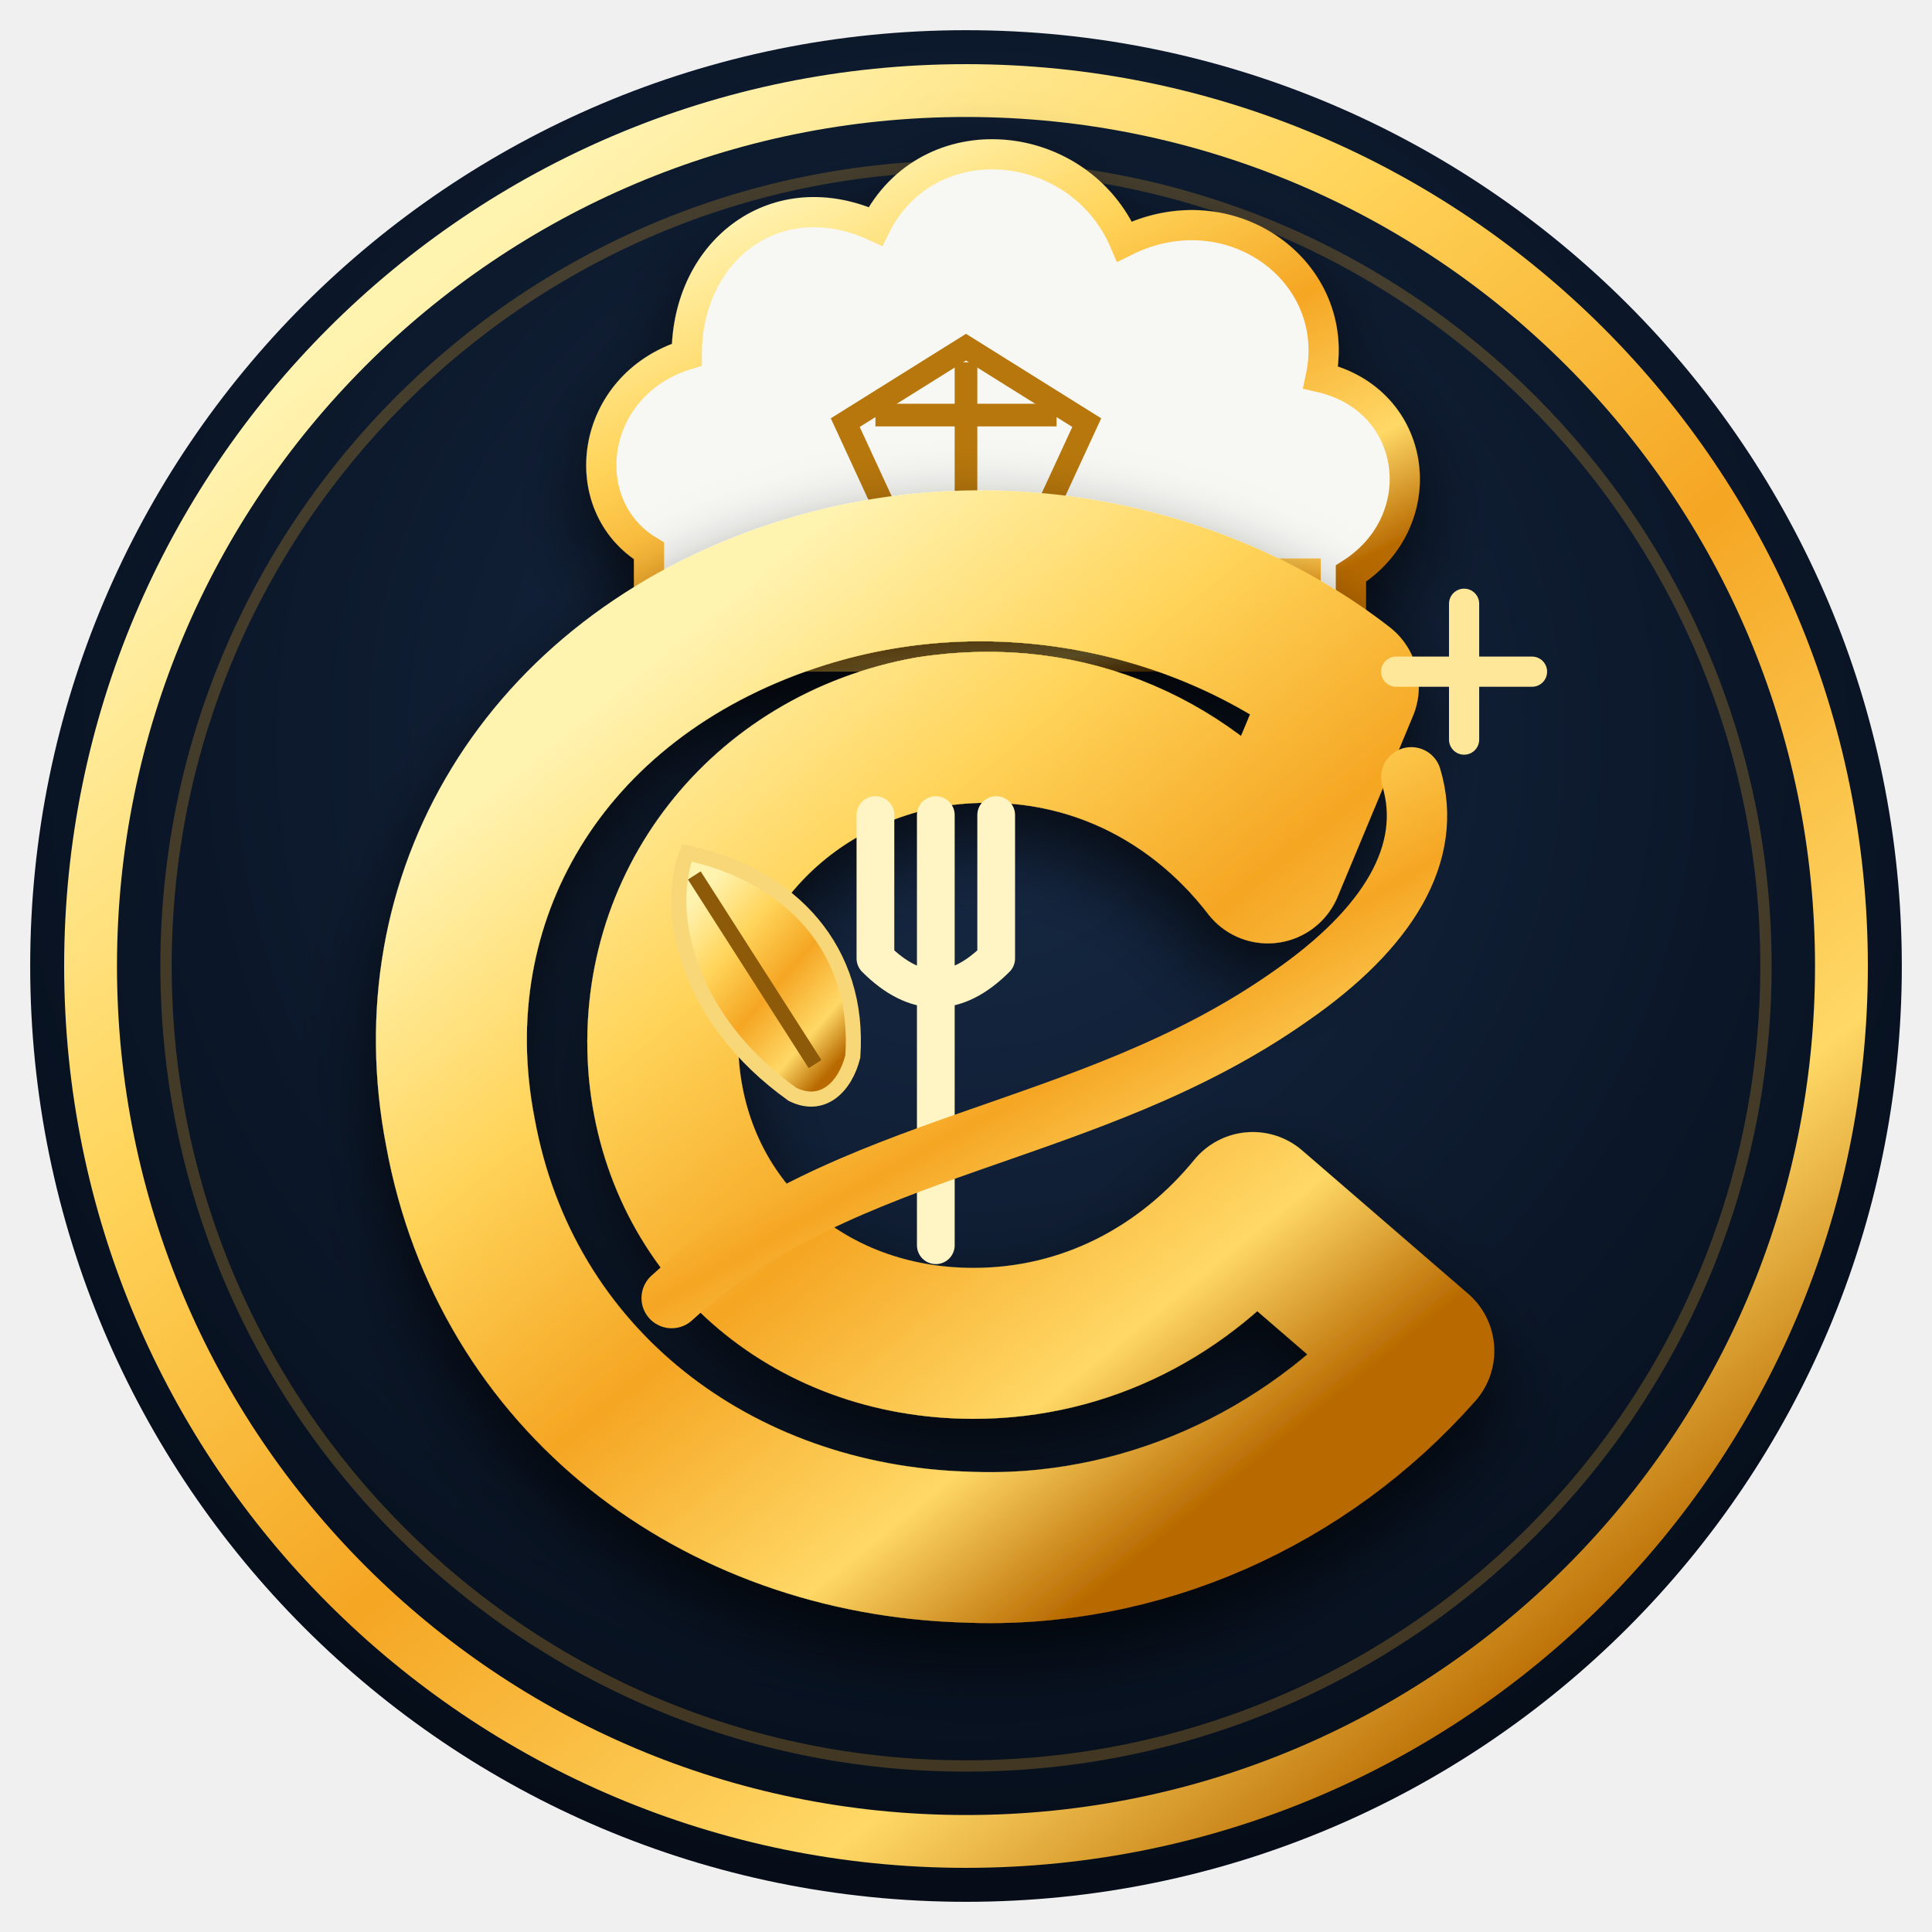
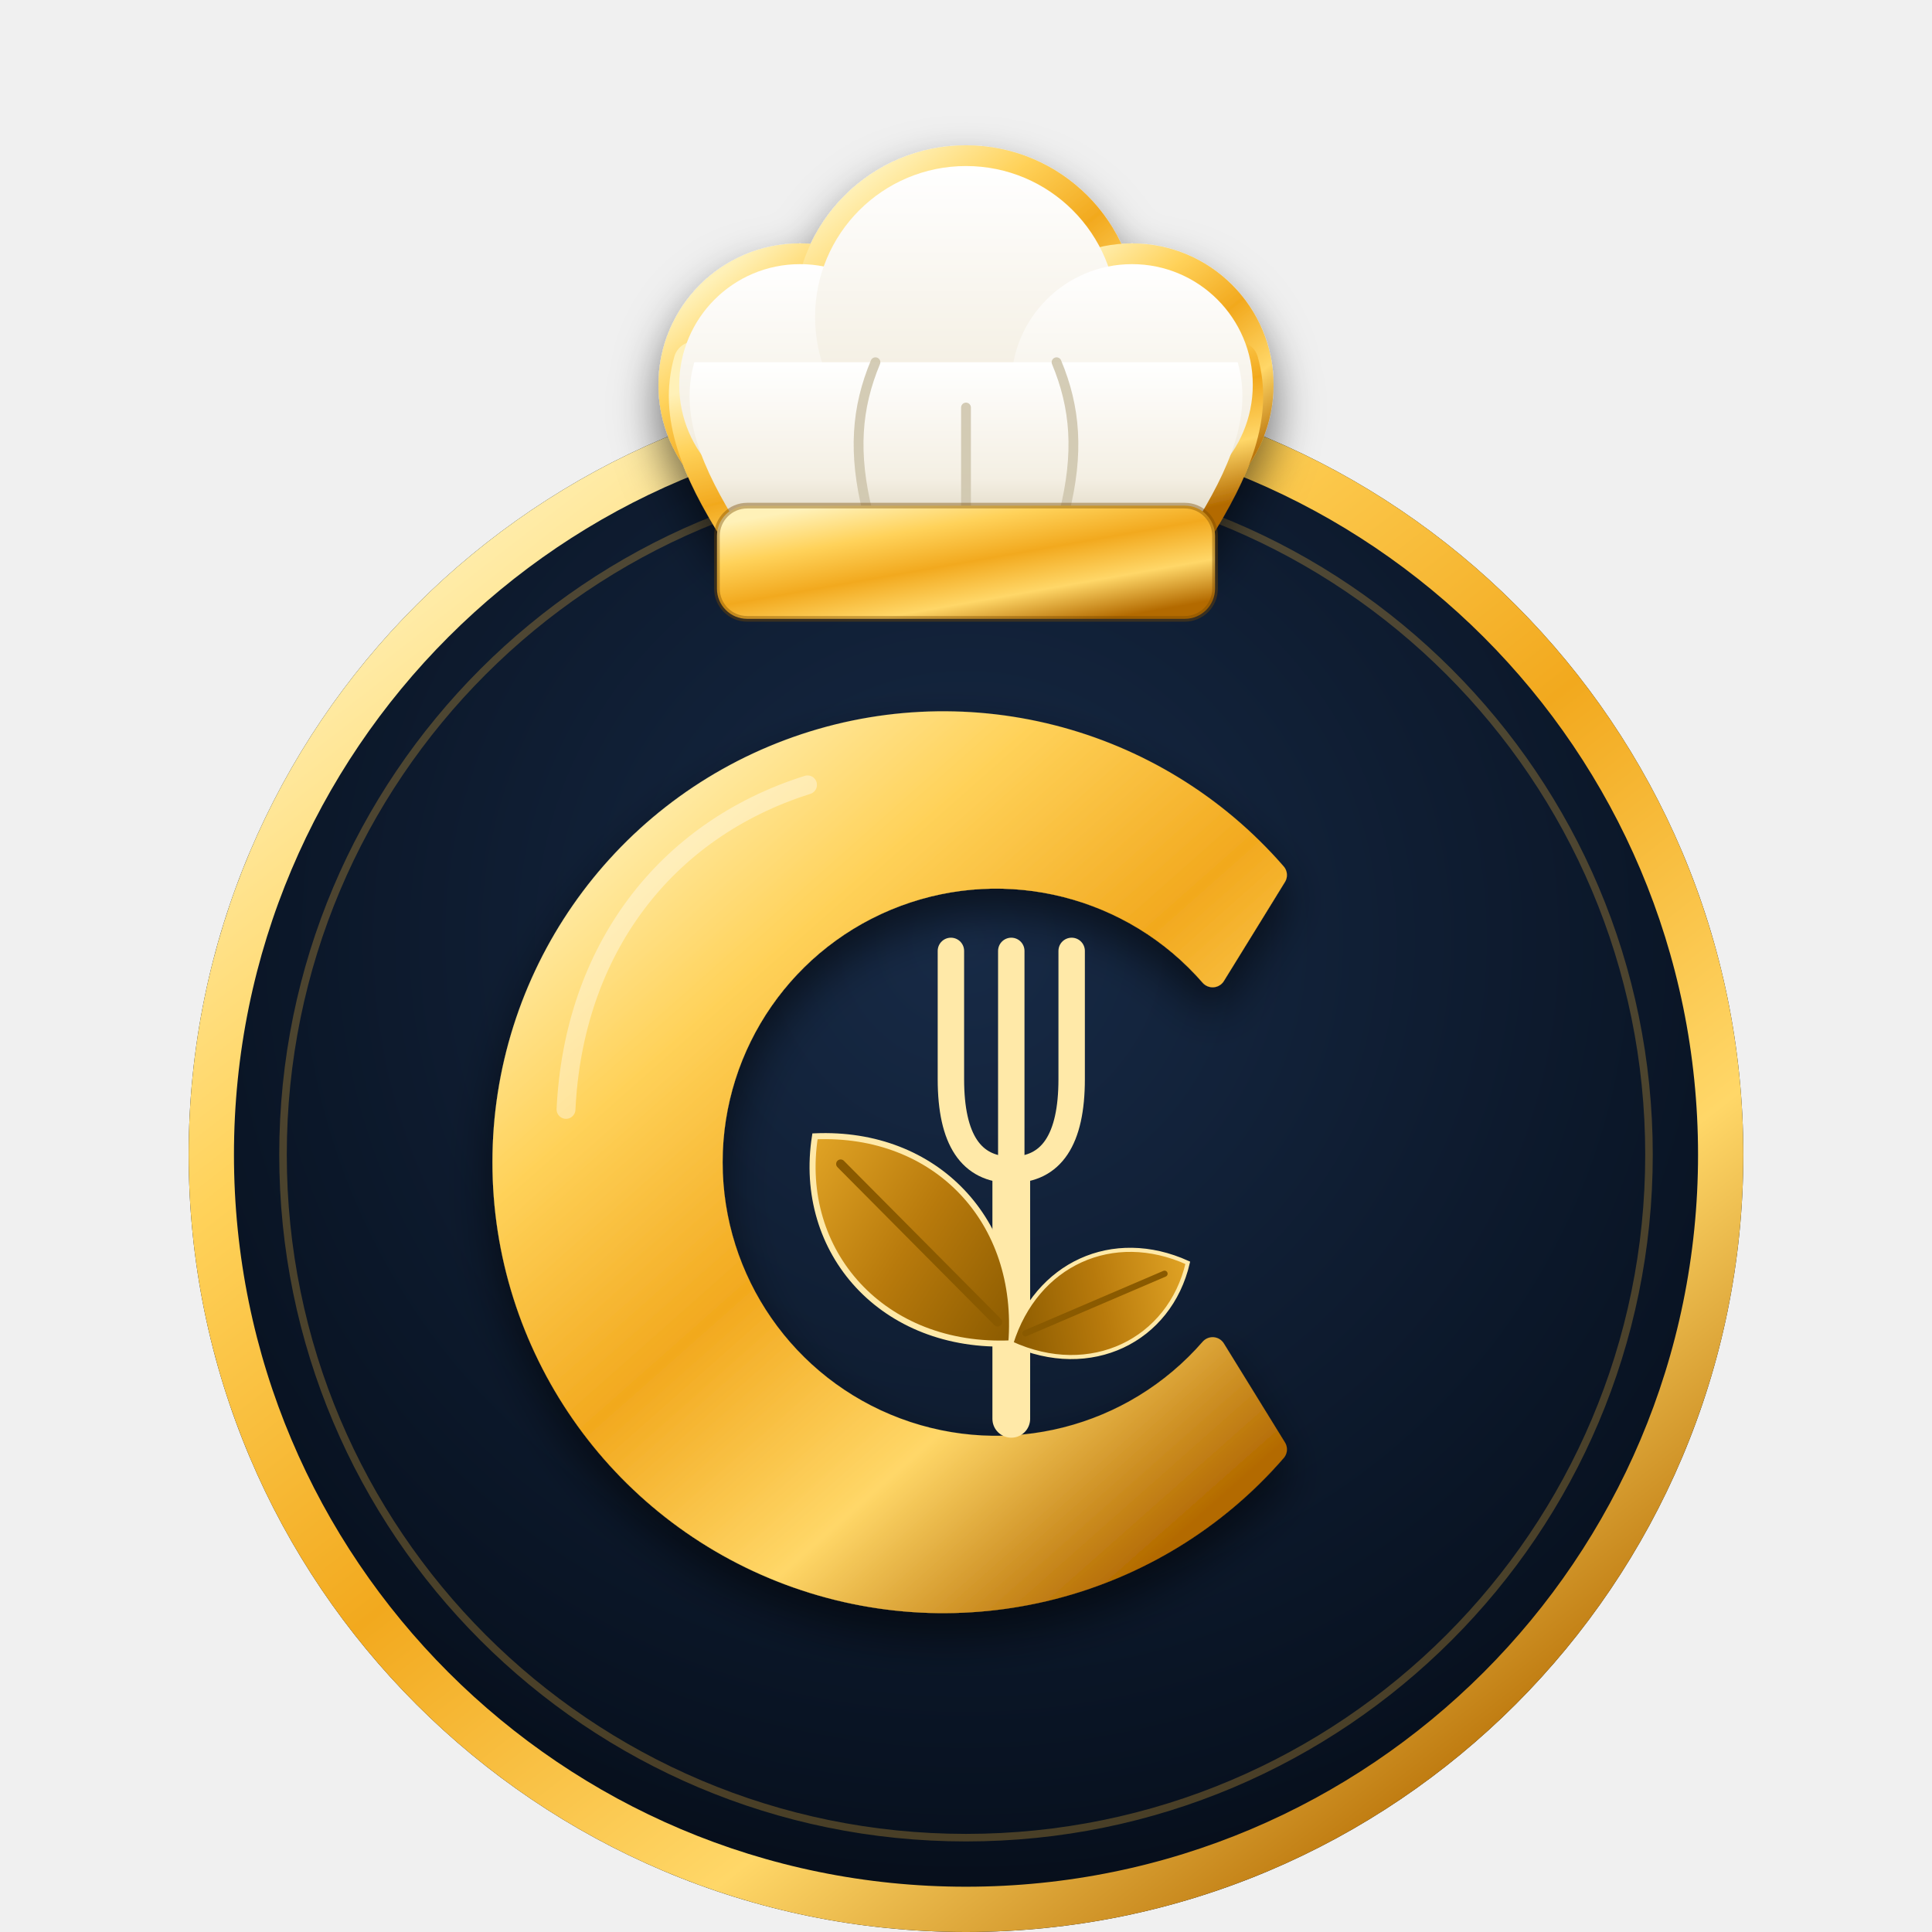
- <svg xmlns="http://www.w3.org/2000/svg" viewBox="0 0 256 256">
+ <svg xmlns="http://www.w3.org/2000/svg" width="512" height="512" viewBox="0 0 512 512">
  <defs>
-     <linearGradient id="gold" x1="20%" y1="10%" x2="85%" y2="90%">
-       <stop offset="0" stop-color="#FFF3B0" />
-       <stop offset=".28" stop-color="#FFD45A" />
-       <stop offset=".55" stop-color="#F5A623" />
-       <stop offset=".82" stop-color="#FFD866" />
-       <stop offset="1" stop-color="#B86A00" />
+     <linearGradient id="i-dorado-metal" x1="0.15" y1="0.05" x2="0.85" y2="0.95">
+       <stop offset="0.00" stop-color="#FFF1B8" />
+       <stop offset="0.25" stop-color="#FFD25A" />
+       <stop offset="0.50" stop-color="#F2A91E" />
+       <stop offset="0.75" stop-color="#FFD768" />
+       <stop offset="1.00" stop-color="#B36A00" />
    </linearGradient>
-     <radialGradient id="bg" cx="50%" cy="38%" r="75%">
+     <linearGradient id="i-dorado-metalOsc" x1="0" y1="0" x2="1" y2="1">
+       <stop offset="0.00" stop-color="#E2A526" />
+       <stop offset="0.50" stop-color="#B87A0C" />
+       <stop offset="1.00" stop-color="#8A5A00" />
+     </linearGradient>
+     <radialGradient id="i-dorado-disco" cx="50%" cy="36%" r="78%">
      <stop offset="0" stop-color="#172A46" />
-       <stop offset=".7" stop-color="#081221" />
+       <stop offset=".72" stop-color="#081221" />
      <stop offset="1" stop-color="#02050A" />
    </radialGradient>
-     <filter id="shadow" x="-30%" y="-30%" width="160%" height="160%">
-       <feDropShadow dx="0" dy="5" stdDeviation="5" flood-color="#000" flood-opacity=".7" />
+     <linearGradient id="i-dorado-gorro" x1="0" y1="0" x2="0" y2="1">
+       <stop offset="0" stop-color="#FFFFFF" />
+       <stop offset=".7" stop-color="#F4EFE3" />
+       <stop offset="1" stop-color="#DDD5C0" />
+     </linearGradient>
+     <linearGradient id="i-dorado-cubierto" x1="0" y1="0" x2="0" y2="1">
+       <stop offset="0" stop-color="#FFFBEA" />
+       <stop offset="1" stop-color="#FFE9A8" />
+     </linearGradient>
+     <filter id="i-dorado-sombra" x="-25%" y="-25%" width="150%" height="150%">
+       <feDropShadow dx="0" dy="6" stdDeviation="6" flood-color="#000" flood-opacity=".55" />
    </filter>
  </defs>
-   <circle cx="128" cy="128" r="124" fill="url(#bg)" />
-   <circle cx="128" cy="128" r="116" fill="none" stroke="url(#gold)" stroke-width="7" />
-   <circle cx="128" cy="128" r="106" fill="none" stroke="#D99A2B" stroke-opacity=".28" stroke-width="1.5" />
-   <path d="M86 73 C76 67 78 51 91 47 C91 33 103 24 116 30 C123 16 143 18 149 32 C163 25 178 36 175 50 C188 53 190 69 179 76 L179 86 L86 86 Z" fill="#F7F7F4" stroke="url(#gold)" stroke-width="4" filter="url(#shadow)" />
-   <path d="M91 74 H175 V89 H91 Z" fill="url(#gold)" opacity=".96" />
-   <path d="M112 56 L128 46 L144 56 L138 69 H118 Z" fill="none" stroke="#B7770C" stroke-width="3" />
-   <path d="M128 48 L128 68 M116 55 L140 55" stroke="#B7770C" stroke-width="3" />
-   <path d="M178 91            C160 77 132 70 105 79            C72 90 55 119 61 150            C67 183 95 204 128 205            C151 206 173 196 188 179            L166 160            C157 171 144 178 129 178            C107 178 90 163 88 142            C86 120 101 101 123 97            C142 94 158 102 168 115 Z" fill="none" stroke="url(#gold)" stroke-width="20" stroke-linecap="round" stroke-linejoin="round" filter="url(#shadow)" />
-   <path d="M124 108 V165 M116 108 V127 M124 108 V127 M132 108 V127 M116 127 Q124 135 132 127" fill="none" stroke="#FFF4C4" stroke-width="5" stroke-linecap="round" />
-   <path d="M105 145 C91 135 88 121 91 113 C105 116 114 126 113 140 C112 144 109 147 105 145 Z" fill="url(#gold)" stroke="#F8D778" stroke-width="2" />
-   <path d="M92 116 L108 141" stroke="#8D5A09" stroke-width="2" />
-   <path d="M89 172 C112 151 144 151 171 132 C184 123 190 113 187 103" fill="none" stroke="url(#gold)" stroke-width="8" stroke-linecap="round" />
-   <path d="M194 80 v18 M185 89 h18" stroke="#FFE79A" stroke-width="4" stroke-linecap="round" />
+   <g id="i-dorado-isotipo">
+     <circle cx="256" cy="306" r="206" fill="url(#i-dorado-disco)" />
+     <circle cx="256" cy="306" r="200" fill="none" stroke="url(#i-dorado-metal)" stroke-width="12" />
+     <circle cx="256" cy="306" r="181" fill="none" stroke="#F5B83D" stroke-opacity=".28" stroke-width="2" />
+     <path d="M337.55 231.90 A116 116 0 1 0 337.55 384.10 L321.36 357.86 A76 76 0 1 1 321.36 258.14 Z" fill="url(#i-dorado-metal)" stroke="url(#i-dorado-metal)" stroke-width="7" stroke-linejoin="round" filter="url(#i-dorado-sombra)" />
+     <path d="M150 294 C152 252 176 220 214 208" fill="none" stroke="#FFFFFF" stroke-opacity=".38" stroke-width="5" stroke-linecap="round" />
+     <g fill="none" stroke="#FFE9A8" stroke-linecap="round" stroke-linejoin="round">
+       <path d="M252 252 V286 Q252 310 268 310 Q284 310 284 286 V252" stroke-width="7" />
+       <path d="M268 252 V310" stroke-width="7" />
+       <path d="M268 310 V376" stroke-width="10" />
+     </g>
+     <g transform="translate(268 356) rotate(-6) scale(1)">
+       <path d="M0 0 C-34 -2 -54 -30 -46 -60 C-14 -58 6 -32 0 0 Z" fill="url(#i-dorado-metalOsc)" stroke="#FFE9A8" stroke-width="1.6" />
+       <path d="M-40 -52 L-3 -6" stroke="#8A5A00" stroke-width="2.4" stroke-linecap="round" />
+     </g>
+     <g transform="translate(268 356) rotate(28) scale(-0.68 0.68)">
+       <path d="M0 0 C-34 -2 -54 -30 -46 -60 C-14 -58 6 -32 0 0 Z" fill="url(#i-dorado-metalOsc)" stroke="#FFE9A8" stroke-width="1.6" />
+       <path d="M-40 -52 L-3 -6" stroke="#8A5A00" stroke-width="2.4" stroke-linecap="round" />
+     </g>
+     <g filter="url(#i-dorado-sombra)">
+       <g fill="url(#i-dorado-metal)" stroke="url(#i-dorado-metal)" stroke-width="11" stroke-linejoin="round">
+         <circle cx="212" cy="102" r="32" />
+         <circle cx="256" cy="84" r="40" />
+         <circle cx="300" cy="102" r="32" />
+         <path d="M196 140 C186 124 180 110 184 96 L328 96 C332 110 326 124 316 140 Z" />
+       </g>
+     </g>
+     <g fill="url(#i-dorado-gorro)">
+       <circle cx="212" cy="102" r="32" />
+       <circle cx="256" cy="84" r="40" />
+       <circle cx="300" cy="102" r="32" />
+       <path d="M196 140 C186 124 180 110 184 96 L328 96 C332 110 326 124 316 140 Z" />
+     </g>
+     <g fill="none" stroke="#CFC6AE" stroke-width="2.6" stroke-linecap="round" opacity=".9">
+       <path d="M230 136 C226 120 227 108 232 96" />
+       <path d="M282 136 C286 120 285 108 280 96" />
+       <path d="M256 134 V108" />
+     </g>
+     <rect x="190" y="134" width="132" height="30" rx="8" fill="url(#i-dorado-metal)" stroke="#7A4A00" stroke-opacity=".4" stroke-width="1.5" />
+   </g>
</svg>
